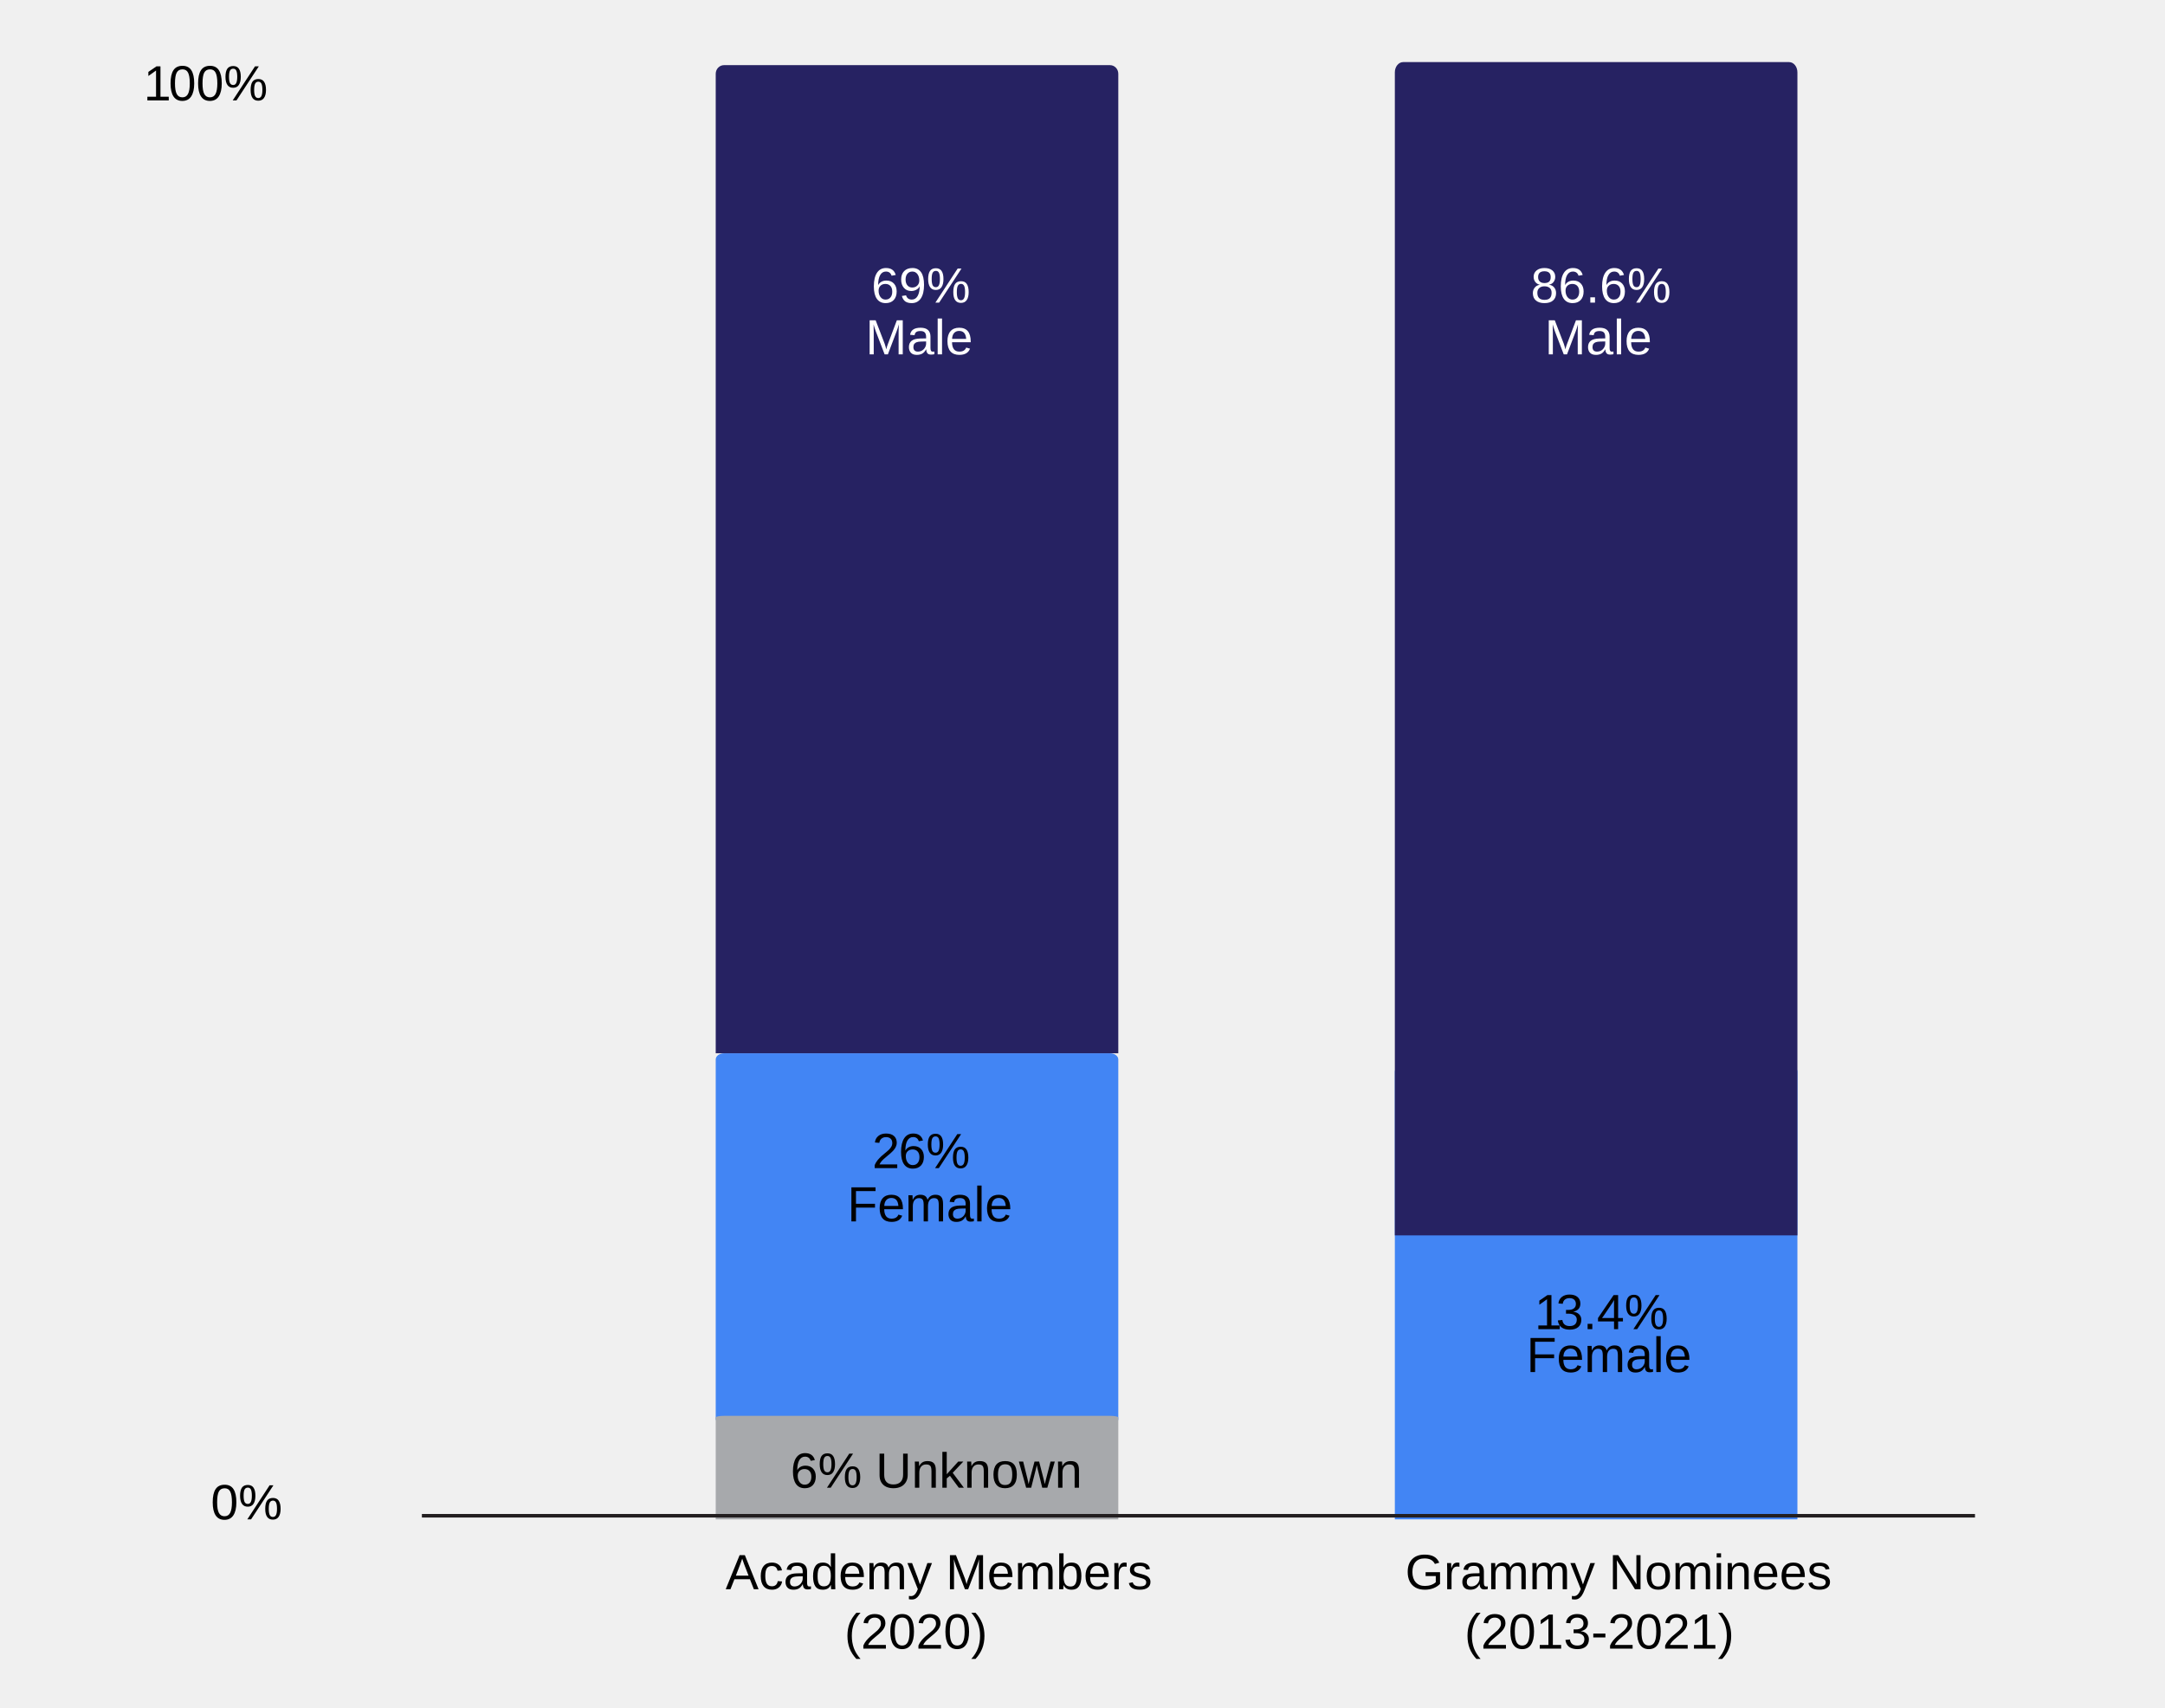
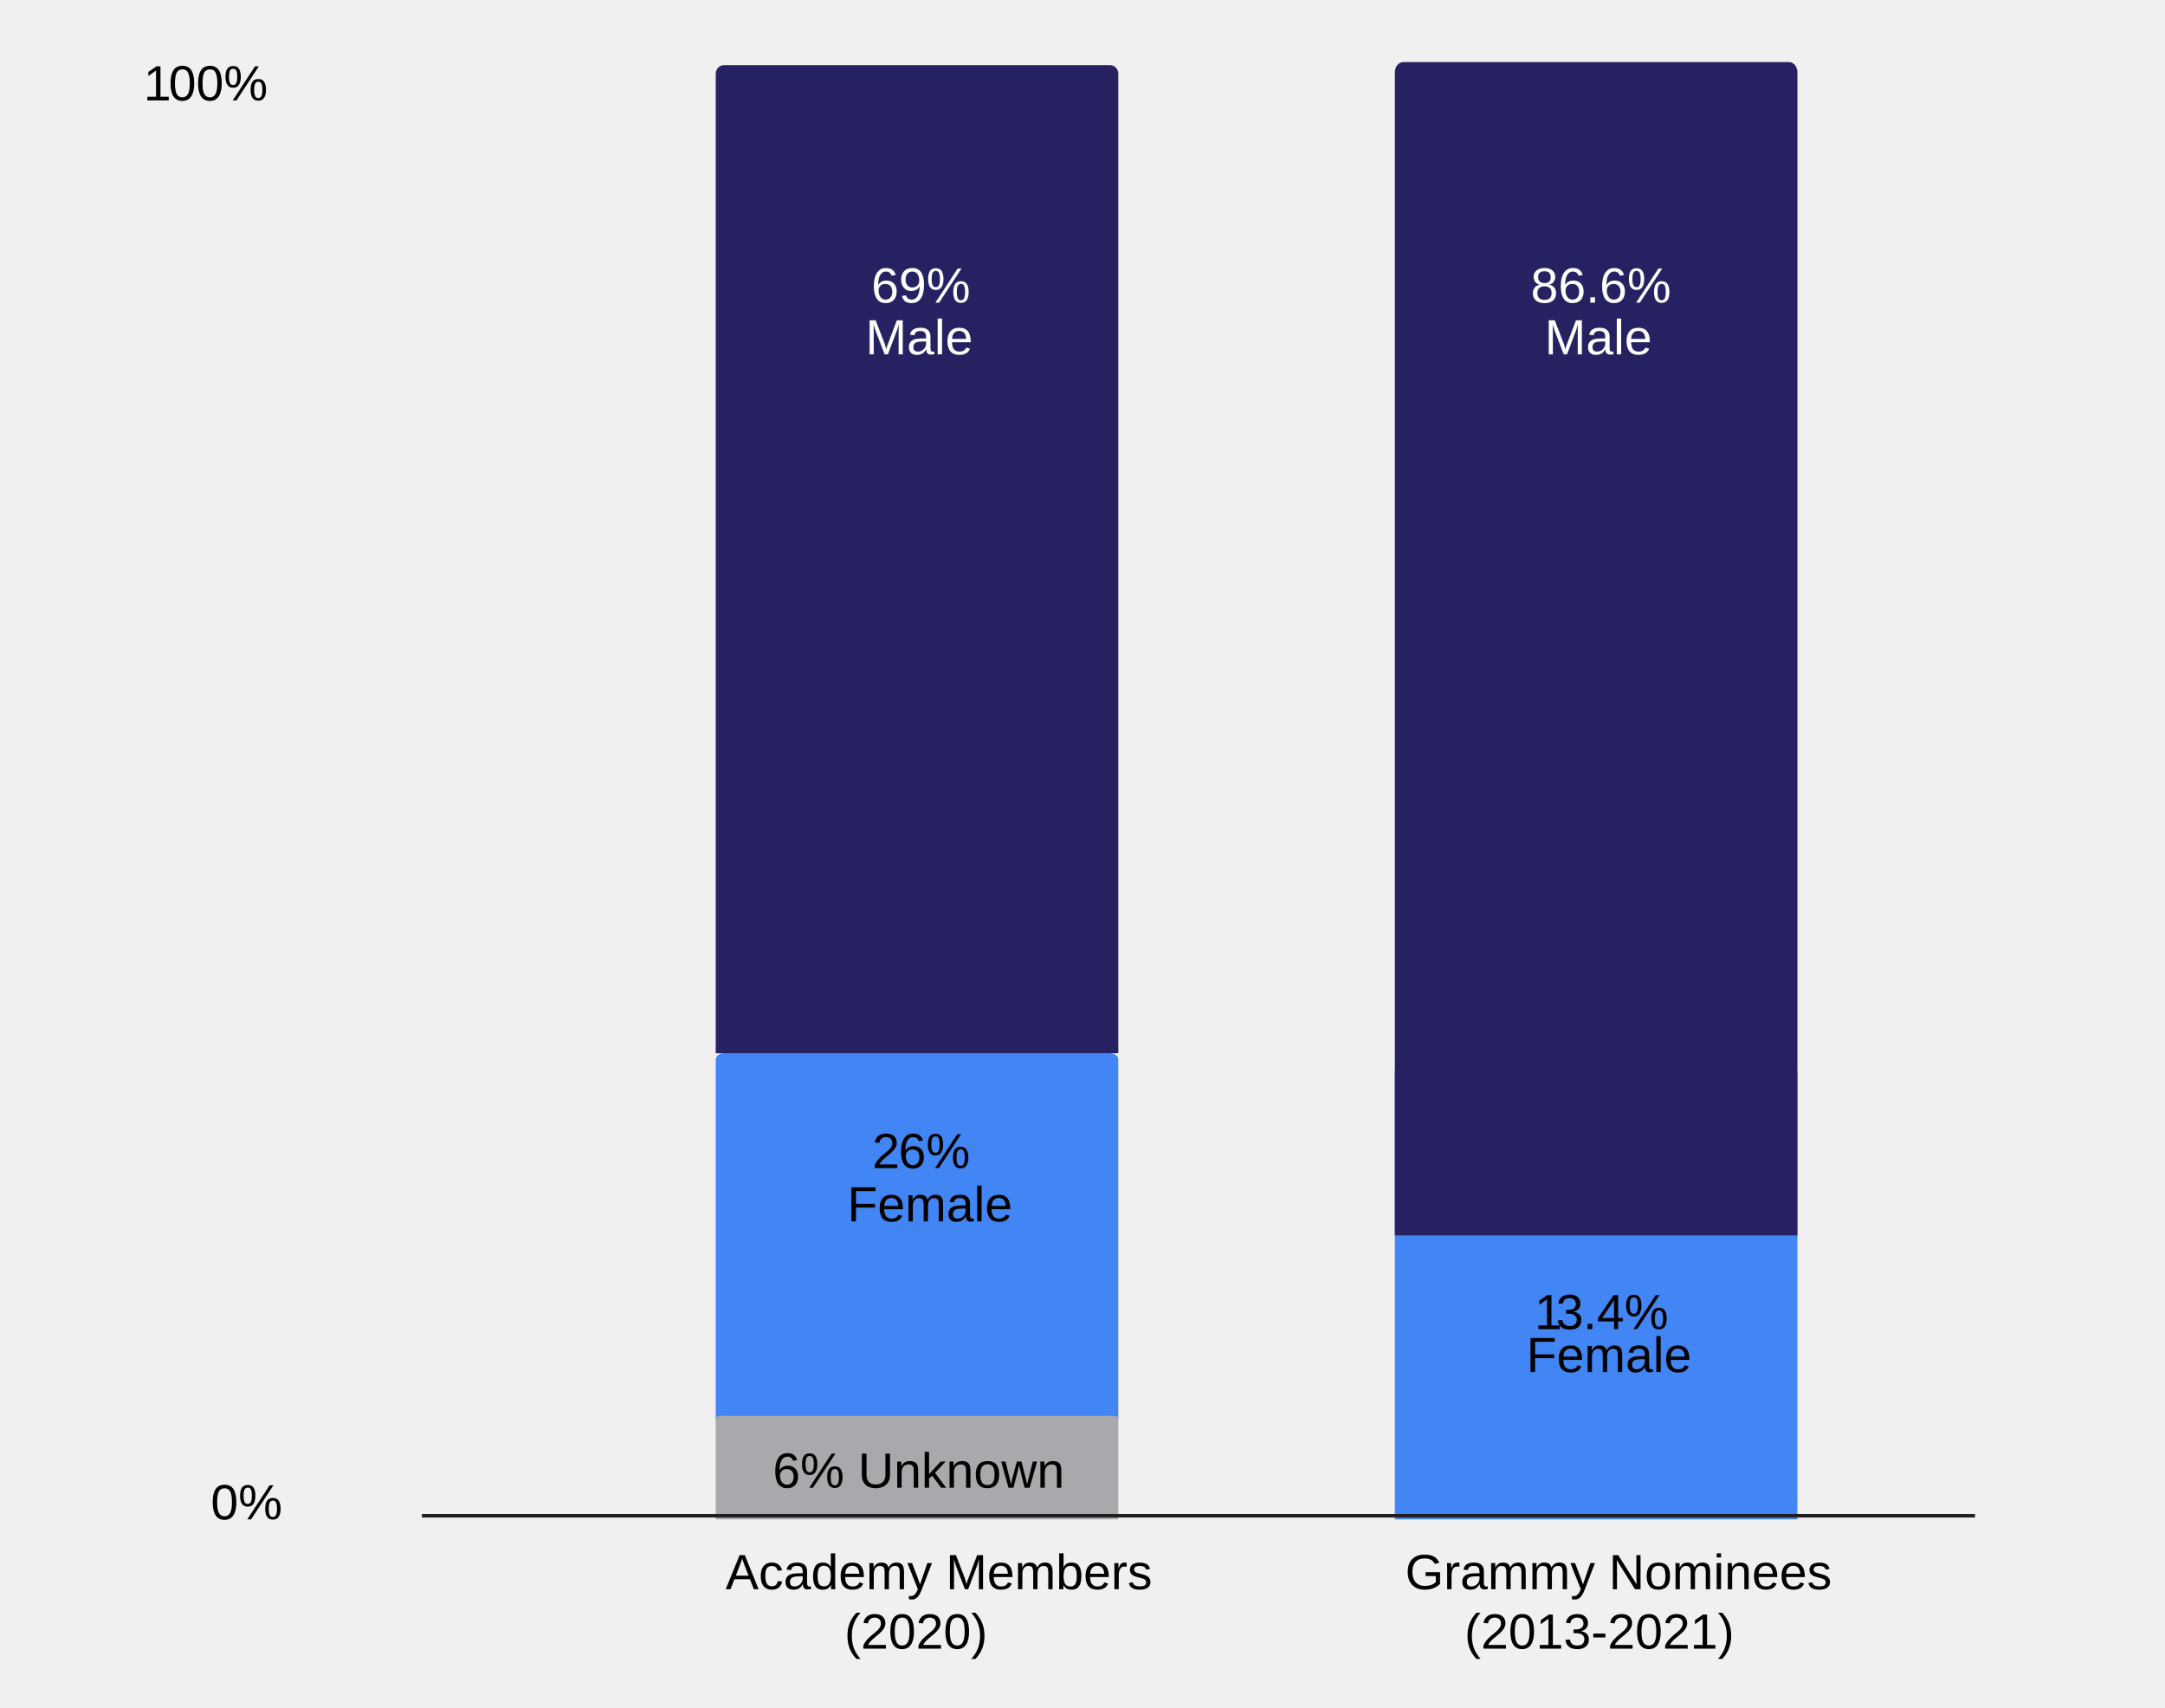
<svg xmlns="http://www.w3.org/2000/svg" id="Layer_1" data-name="Layer 1" viewBox="0 0 612 482.571">
  <path d="M389.709,398.999v.861h-1.173v-100.68c0-.475-.525-.861-1.173-.861h-109.107c-.648,0-1.173,.385-1.173,.861v100.68h-1.173v-.861h113.799Zm0,1.721h-114.973v-101.54h0c0-1.426,1.576-2.582,3.52-2.582v0h109.107v0c1.944,0,3.52,1.156,3.52,2.582h0v101.54h-1.173" opacity="0" />
  <path d="M316.119,401.34h-113.799v-101.9c0-.962,1.051-1.742,2.346-1.742h109.107c1.296,0,2.346,.78,2.346,1.742v101.9Z" fill="#4285f4" />
  <path d="M389.709,214.609v.861h-1.173V20.133c0-.475-.525-.861-1.173-.861h-109.107c-.648,0-1.173,.385-1.173,.861V215.469h-1.173v-.861h113.799Zm0,1.721h-114.973V20.133h0c0-1.426,1.576-2.582,3.52-2.582v0h109.107v0c1.944,0,3.52,1.156,3.52,2.582h0V216.33h-1.173" opacity="0" />
  <path d="M316.119,297.698h-113.799V20.851c0-1.347,1.05-2.439,2.346-2.439h109.107c1.296,0,2.346,1.092,2.346,2.439V297.698Z" fill="#262262" />
  <path d="M316.119,429.426h-113.799v-28.799c0-.252,1.05-.457,2.346-.457h109.107c1.296,0,2.346,.205,2.346,.457v28.799Z" fill="#a7a9ac" />
  <text transform="translate(205.1189 449.1721)" font-family="FuturaPT-Book, Futura PT, Futura,Trebuchet MS,Arial,sans-serif" font-size="14">
    <tspan x="0" y="0">Academy Members</tspan>
    <tspan x="33.564" y="16.8">(2020)</tspan>
  </text>
  <text transform="translate(239.5144 345.216)" font-family="FuturaPT-Book, Futura PT, Futura,Trebuchet MS,Arial,sans-serif" font-size="14">
    <tspan x="0" y="0">Female</tspan>
  </text>
  <text transform="translate(244.6736 100.1603)" fill="#fff" font-family="FuturaPT-Book, Futura PT, Futura,Trebuchet MS,Arial,sans-serif" font-size="14">
    <tspan x="0" y="0">Male</tspan>
  </text>
  <text transform="translate(233.4314 425.4865)" font-family="FuturaPT-Book, Futura PT, Futura,Trebuchet MS,Arial,sans-serif" font-size="14">
-     <tspan x="-10" y="-5">6% Unknown</tspan>
+     <tspan x="-15" y="-5">6% Unknown</tspan>
  </text>
  <text transform="translate(246.5564 330.1583)" font-family="FuturaPT-Book, Futura PT, Futura,Trebuchet MS,Arial,sans-serif" font-size="14">
    <tspan x="0" y="0" letter-spacing="-.037em">2</tspan>
    <tspan x="7.434" y="0">6%</tspan>
  </text>
  <text transform="translate(246.2976 85.53138)" fill="#fff" font-family="FuturaPT-Book, Futura PT, Futura,Trebuchet MS,Arial,sans-serif" font-size="14">
    <tspan x="0" y="0">69%</tspan>
  </text>
  <text transform="translate(40.59542 28.38392)" font-family="FuturaPT-Book, Futura PT, Futura,Trebuchet MS,Arial,sans-serif" font-size="14">
    <tspan x="0" y="0" letter-spacing="-.063em">1</tspan>
    <tspan x="7.07" y="0" letter-spacing="-0em">00%</tspan>
  </text>
  <text transform="translate(59.58175 429.425)" font-family="FuturaPT-Book, Futura PT, Futura,Trebuchet MS,Arial,sans-serif" font-size="14">
    <tspan x="0" y="0">0%</tspan>
  </text>
  <path d="M540.317,398.999v.861h-1.173v-100.68c0-.475-.525-.861-1.173-.861h-109.107c-.648,0-1.173,.385-1.173,.861v100.68h-1.173v-.861h113.799Zm0,1.721h-114.973v-101.54h0c0-1.426,1.576-2.582,3.52-2.582v0h109.107v0c1.944,0,3.52,1.156,3.52,2.582h0v101.54h-1.173" opacity="0" />
  <path d="M505.745,301.14h-109.107c-1.296,0-2.346,.78-2.346,1.742v126.544h113.799v-126.544c0-.962-1.051-1.742-2.346-1.742Z" fill="#4285f4" />
  <path d="M540.317,214.609v.861h-1.173V20.133c0-.475-.525-.861-1.173-.861h-109.107c-.648,0-1.173,.385-1.173,.861V215.469h-1.173v-.861h113.799Zm0,1.721h-114.973V20.133h0c0-1.426,1.576-2.582,3.52-2.582v0h109.107v0c1.944,0,3.52,1.156,3.52,2.582h0V216.33h-1.173" opacity="0" />
  <path d="M508.091,349.17h-113.799V20.448c0-1.6,1.05-2.896,2.346-2.896h109.107c1.296,0,2.346,1.297,2.346,2.896V349.17Z" fill="#262262" />
  <text transform="translate(397.2241 449.1721)" font-family="FuturaPT-Book, Futura PT, Futura,Trebuchet MS,Arial,sans-serif" font-size="14">
    <tspan x="0" y="0">Grammy Nominees </tspan>
    <tspan x="16.736" y="16.8">(2013-2021)</tspan>
  </text>
  <text transform="translate(436.6462 100.1603)" fill="#fff" font-family="FuturaPT-Book, Futura PT, Futura,Trebuchet MS,Arial,sans-serif" font-size="14">
    <tspan x="0" y="0">Male</tspan>
  </text>
  <text transform="translate(431.487 387.7921)" font-family="FuturaPT-Book, Futura PT, Futura,Trebuchet MS,Arial,sans-serif" font-size="14">
    <tspan x="0" y="0">Female</tspan>
  </text>
  <text transform="translate(432.698 85.53138)" fill="#fff" font-family="FuturaPT-Book, Futura PT, Futura,Trebuchet MS,Arial,sans-serif" font-size="14">
    <tspan x="0" y="0">86.6%</tspan>
  </text>
  <text transform="translate(433.7966 375.6701)" font-family="FuturaPT-Book, Futura PT, Futura,Trebuchet MS,Arial,sans-serif" font-size="14">
    <tspan x="0" y="0" letter-spacing="-.137em">1</tspan>
    <tspan x="6.034" y="0" letter-spacing="-.02em">3</tspan>
    <tspan x="13.706" y="0">.4%</tspan>
  </text>
  <line x1="119.259" y1="428.409" x2="558.287" y2="428.409" fill="none" stroke="#231f20" stroke-miterlimit="10" />
</svg>
